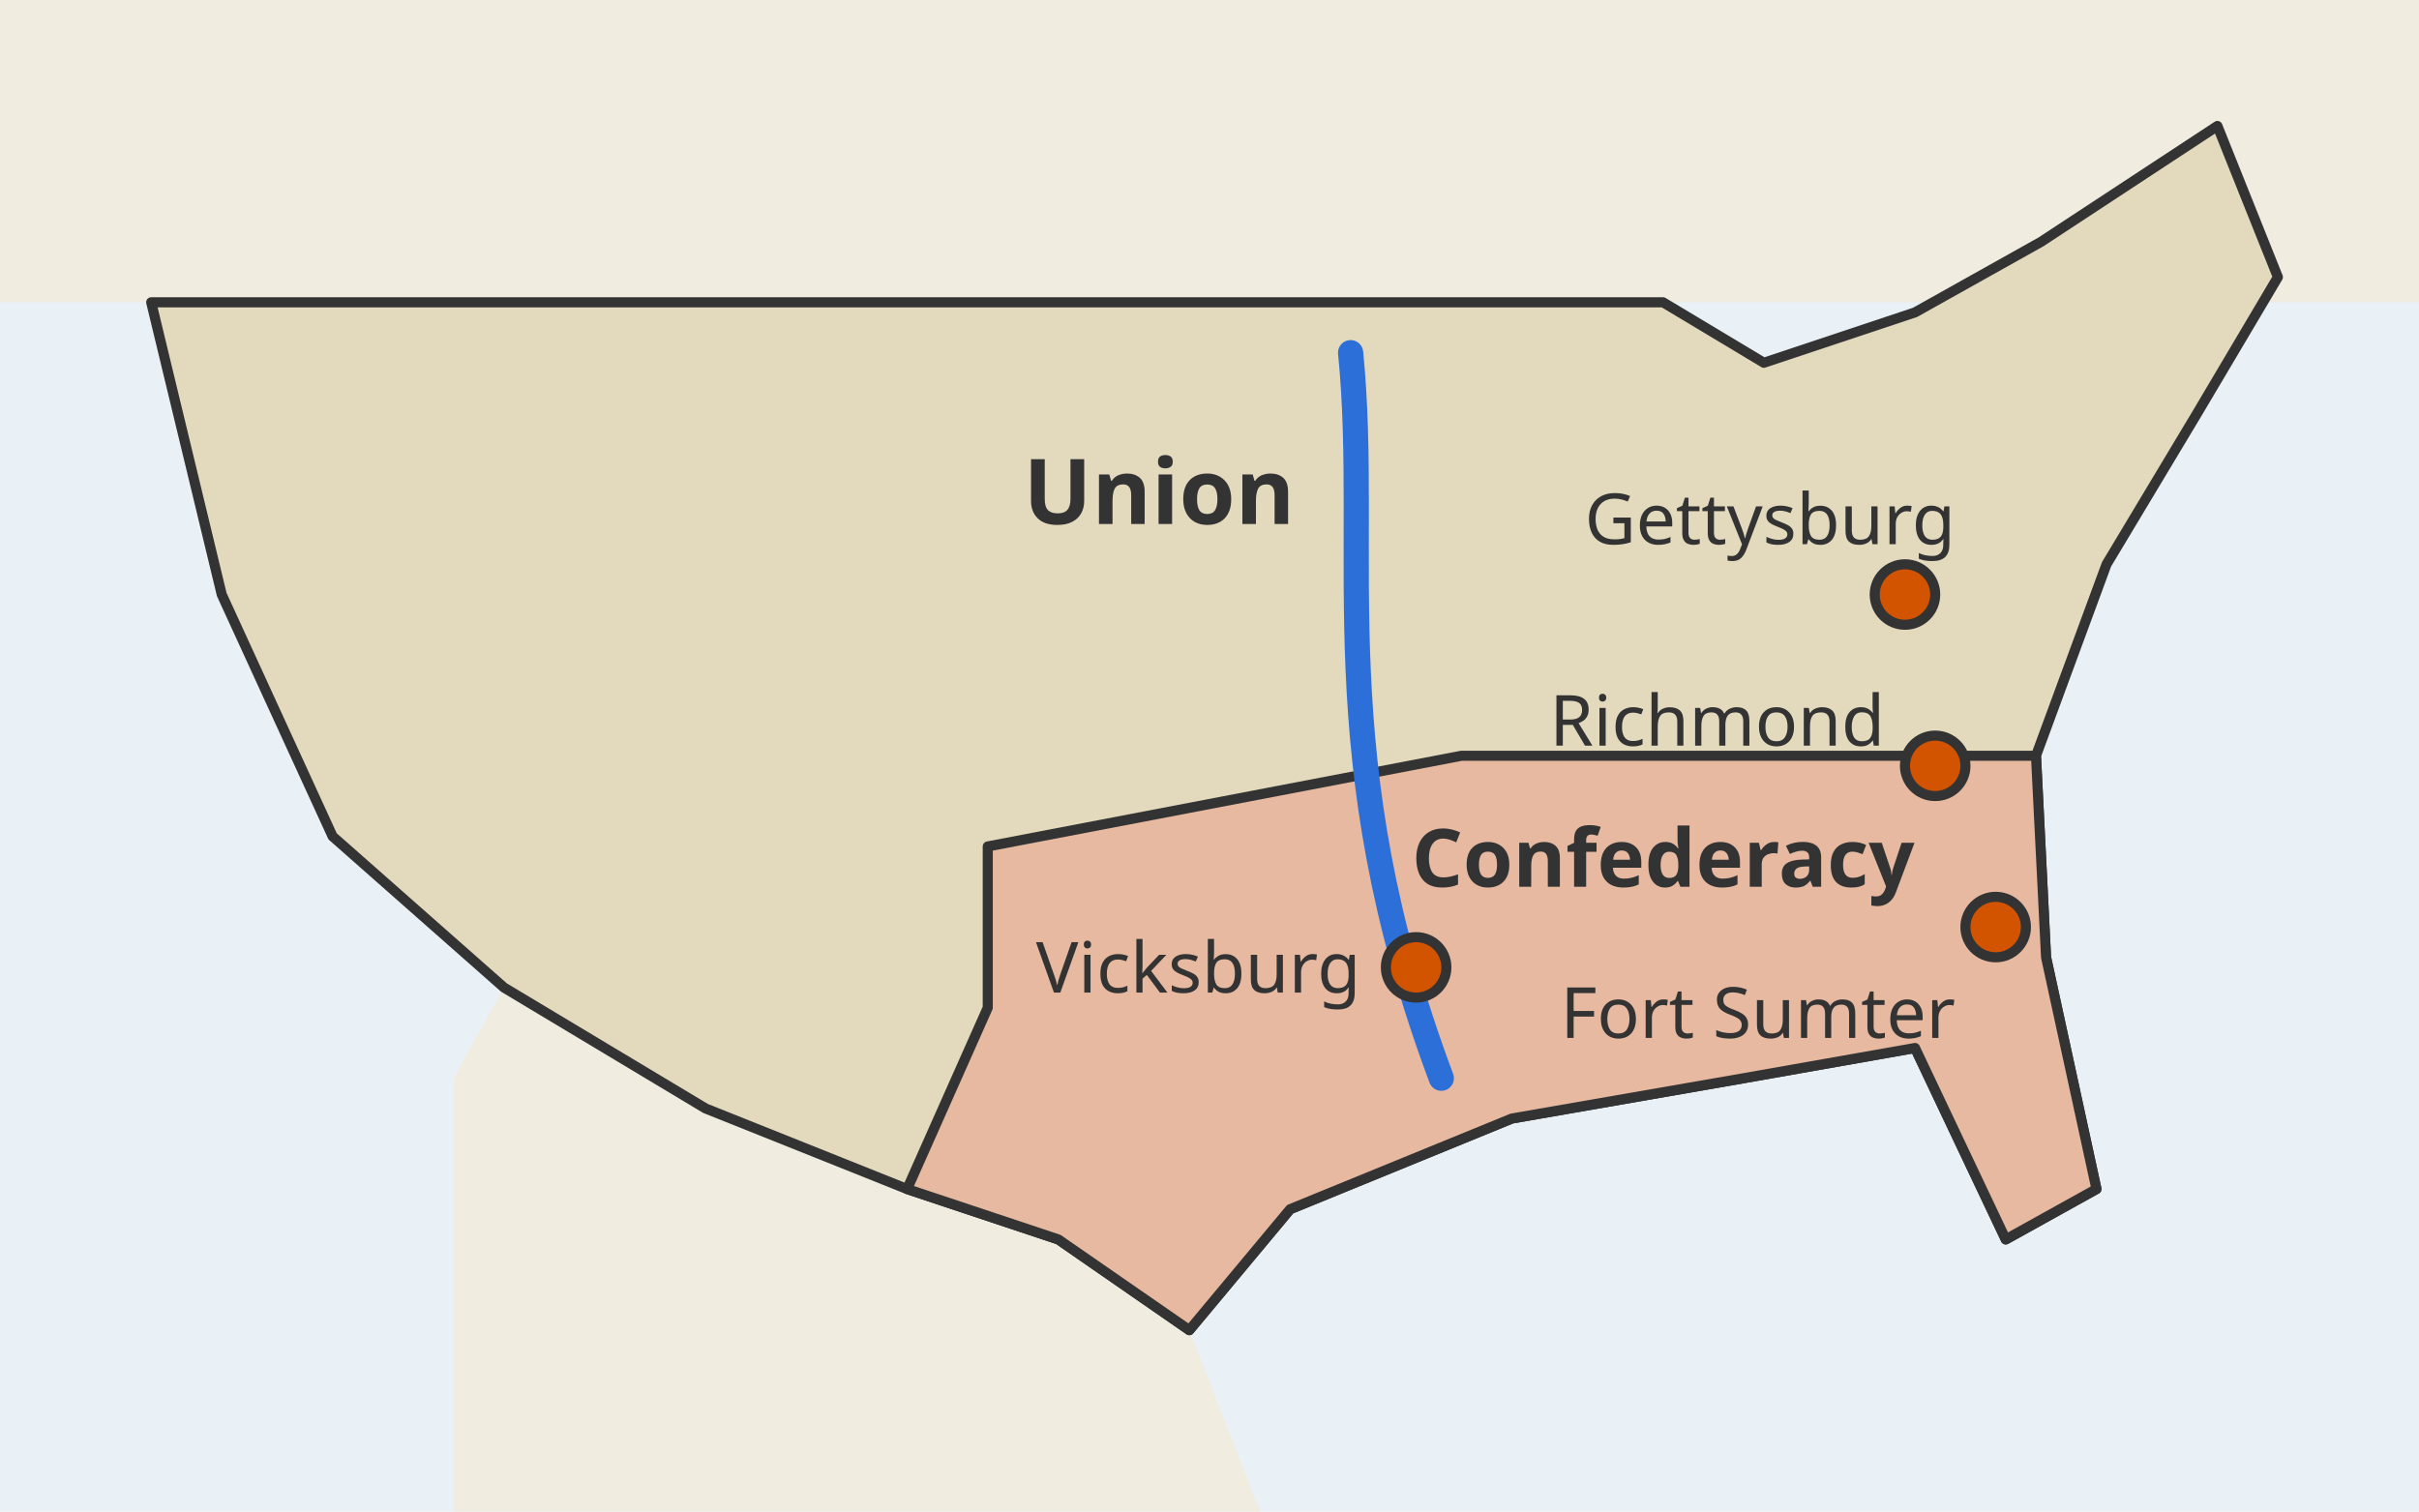
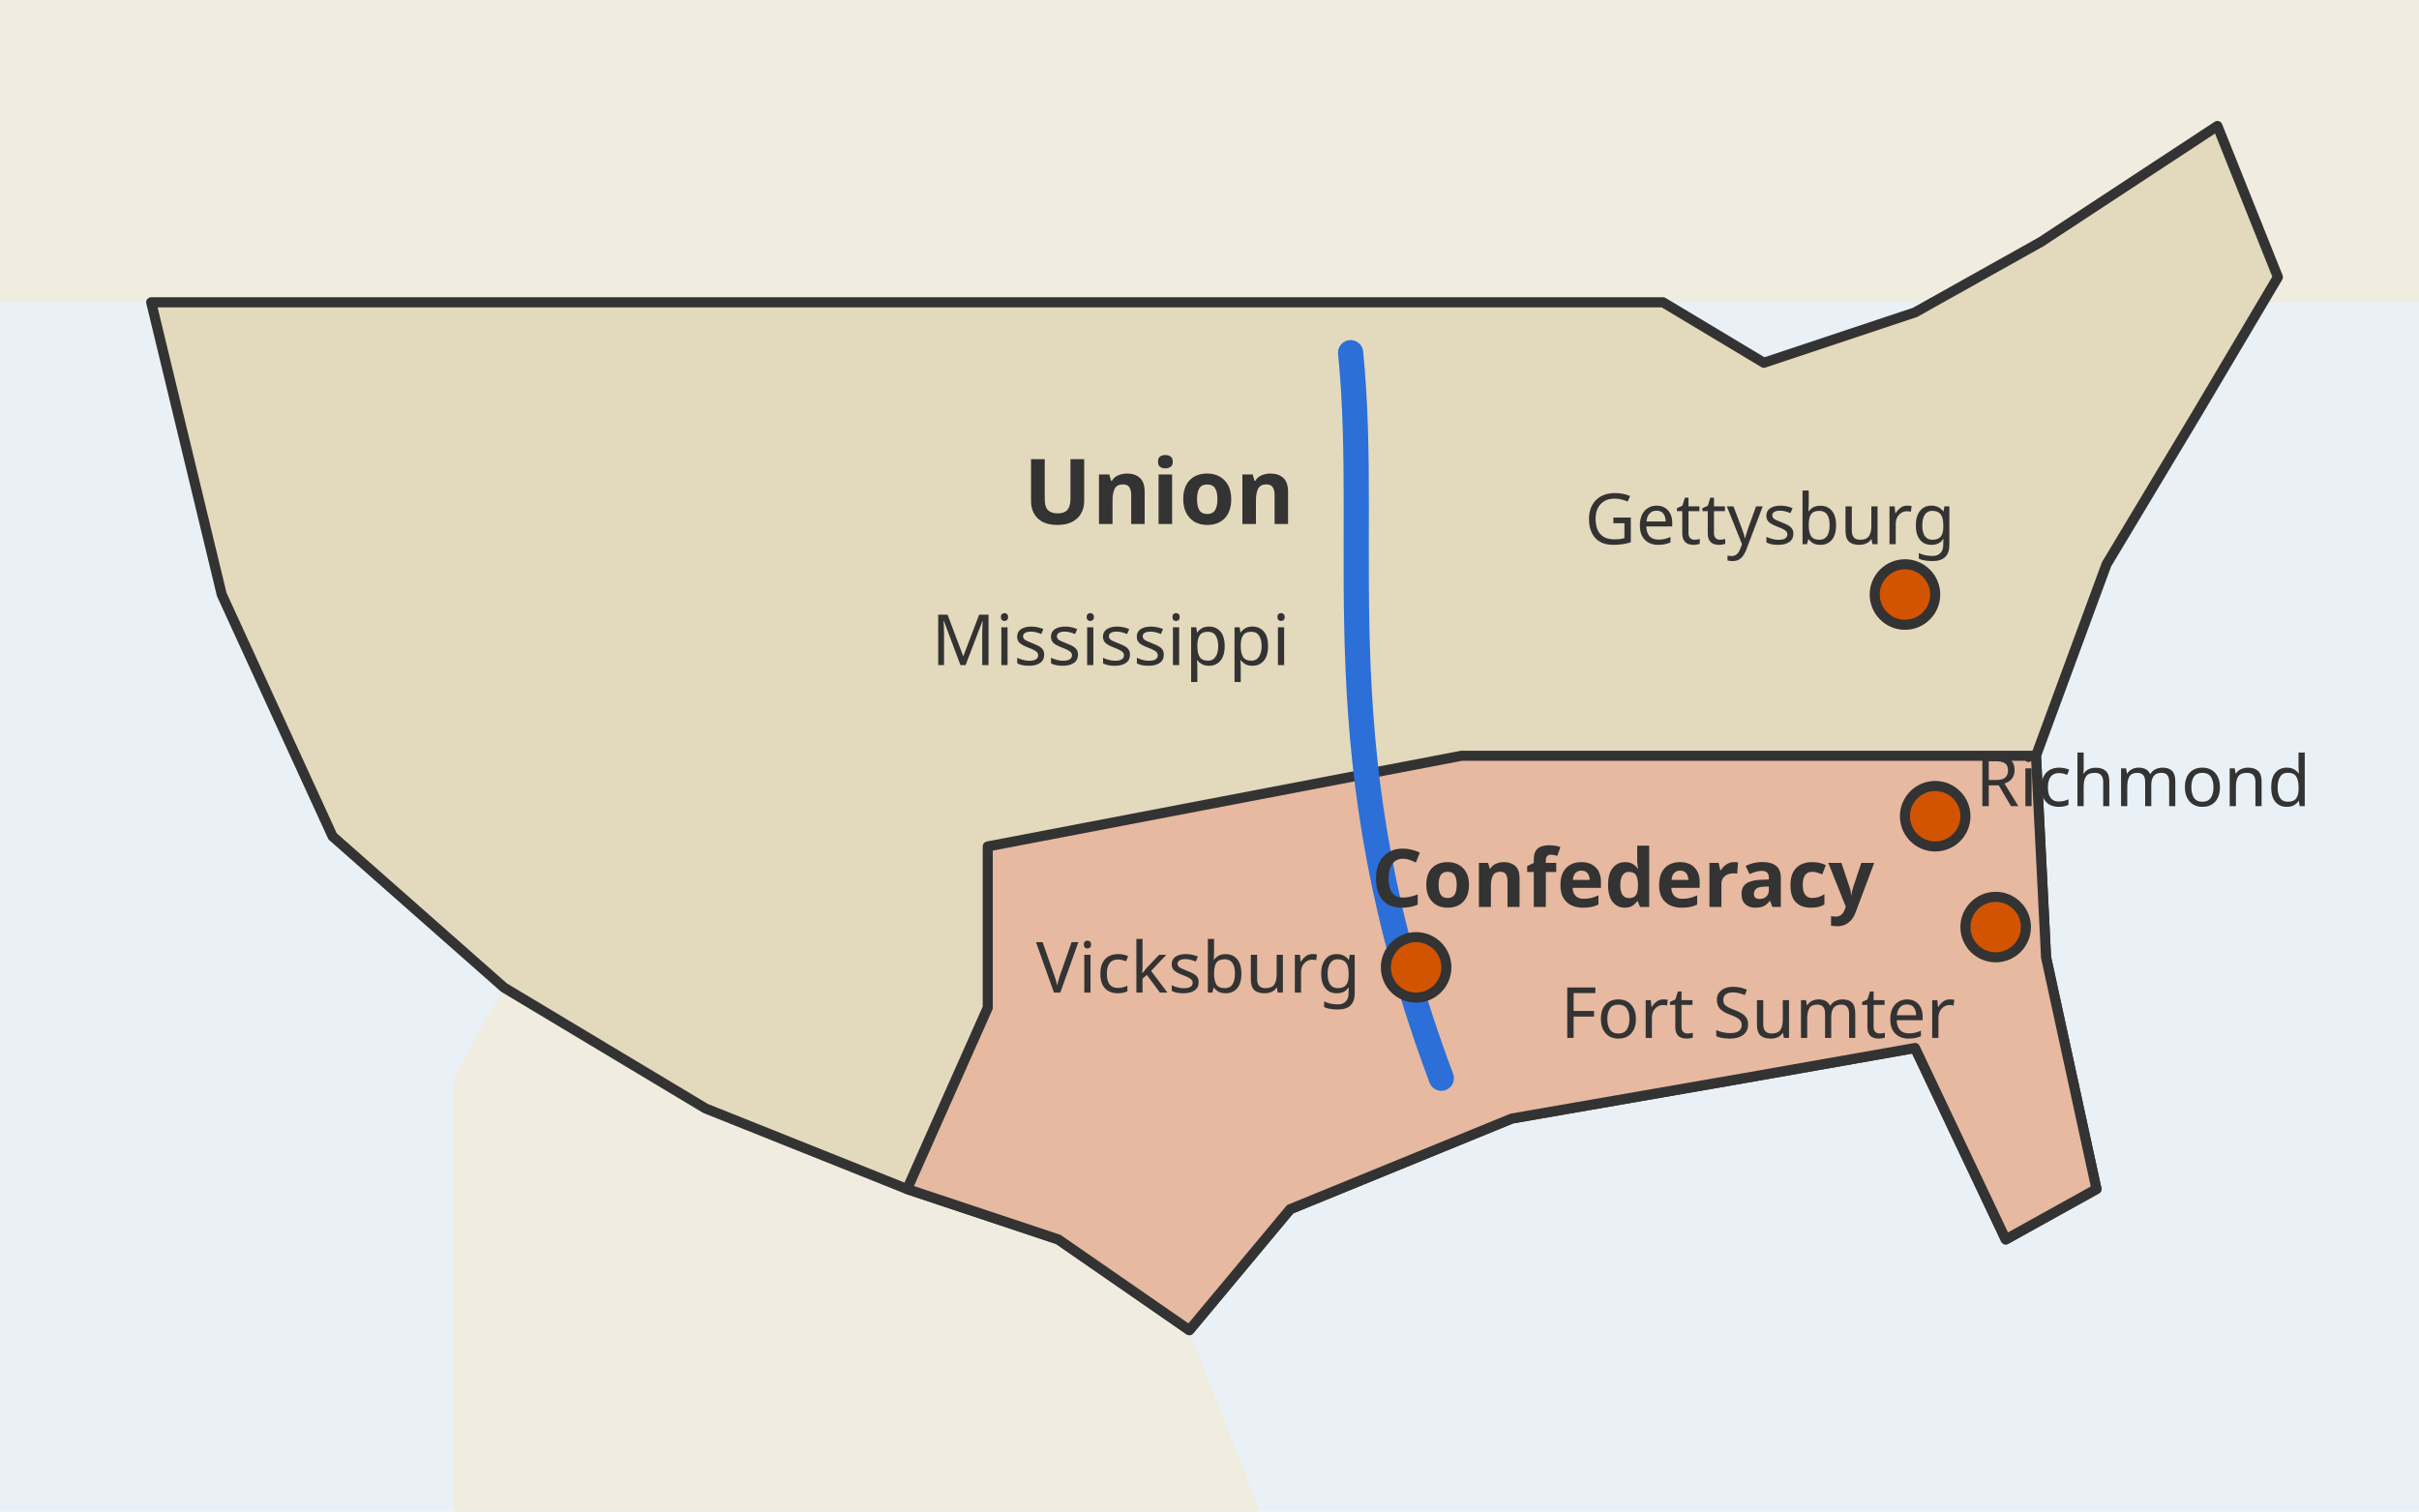
<svg xmlns="http://www.w3.org/2000/svg" viewBox="0 0 480 300" role="img">
  <rect width="480" height="300" fill="#f4efe2" />
  <rect x="0" y="0" width="480" height="300" fill="#e9f1f7" />
  <polygon points="0,0 480,0 480,60 330,60 250,60 180,60 30,60 0,60" fill="#f0ece0" stroke="none" stroke-width="0" stroke-linejoin="round" />
  <polygon points="100,196 140,220 180,236 210,246 236,264 250,300 90,300 90,214" fill="#f0ece0" stroke="none" stroke-width="0" stroke-linejoin="round" />
  <polygon points="30,60 180,60 250,60 330,60 350,72 380,62 405,48 440,25 452,55 436,82 418,112 404,150 406,190 416,236 398,246 380,208 346,214 300,222 256,240 236,264 210,246 180,236 140,220 100,196 66,166 44,118" fill="#e3d9bd" stroke="#333" stroke-width="2" stroke-linejoin="round" />
  <polygon points="196,168 290,150 340,150 404,150 406,190 416,236 398,246 380,208 346,214 300,222 256,240 236,264 210,246 180,236 196,200" fill="#e6b9a0" stroke="#333" stroke-width="2" stroke-linejoin="round" />
  <path d="M268,70 C272,110 262,150 286,214" fill="none" stroke="#2c6fd8" stroke-width="5" stroke-linecap="round" />
  <circle cx="396" cy="184" r="6" fill="#d35400" stroke="#333" stroke-width="2" />
-   <circle cx="384" cy="152" r="6" fill="#d35400" stroke="#333" stroke-width="2" />
+   <circle cx="384" cy="162" r="6" fill="#d35400" stroke="#333" stroke-width="2" />
  <circle cx="378" cy="118" r="6" fill="#d35400" stroke="#333" stroke-width="2" />
  <circle cx="281" cy="192" r="6" fill="#d35400" stroke="#333" stroke-width="2" />
+   <text x="256" y="132" text-anchor="end" font-family="sans-serif" font-size="14" font-weight="normal" fill="#333">Mississippi</text>
  <text x="230" y="104" text-anchor="middle" font-family="sans-serif" font-size="18" font-weight="bold" fill="#333">Union</text>
-   <text x="330" y="176" text-anchor="middle" font-family="sans-serif" font-size="16" font-weight="bold" fill="#333">Confederacy</text>
+   <text x="322" y="180" text-anchor="middle" font-family="sans-serif" font-size="16" font-weight="bold" fill="#333">Confederacy</text>
  <text x="388" y="108" text-anchor="end" font-family="sans-serif" font-size="14" font-weight="normal" fill="#333">Gettysburg</text>
-   <text x="374" y="148" text-anchor="end" font-family="sans-serif" font-size="14" font-weight="normal" fill="#333">Richmond</text>
+   <text x="392" y="160" text-anchor="start" font-family="sans-serif" font-size="14" font-weight="normal" fill="#333">Richmond</text>
  <text x="388" y="206" text-anchor="end" font-family="sans-serif" font-size="14" font-weight="normal" fill="#333">Fort Sumter</text>
  <text x="270" y="197" text-anchor="end" font-family="sans-serif" font-size="14" font-weight="normal" fill="#333">Vicksburg</text>
</svg>
